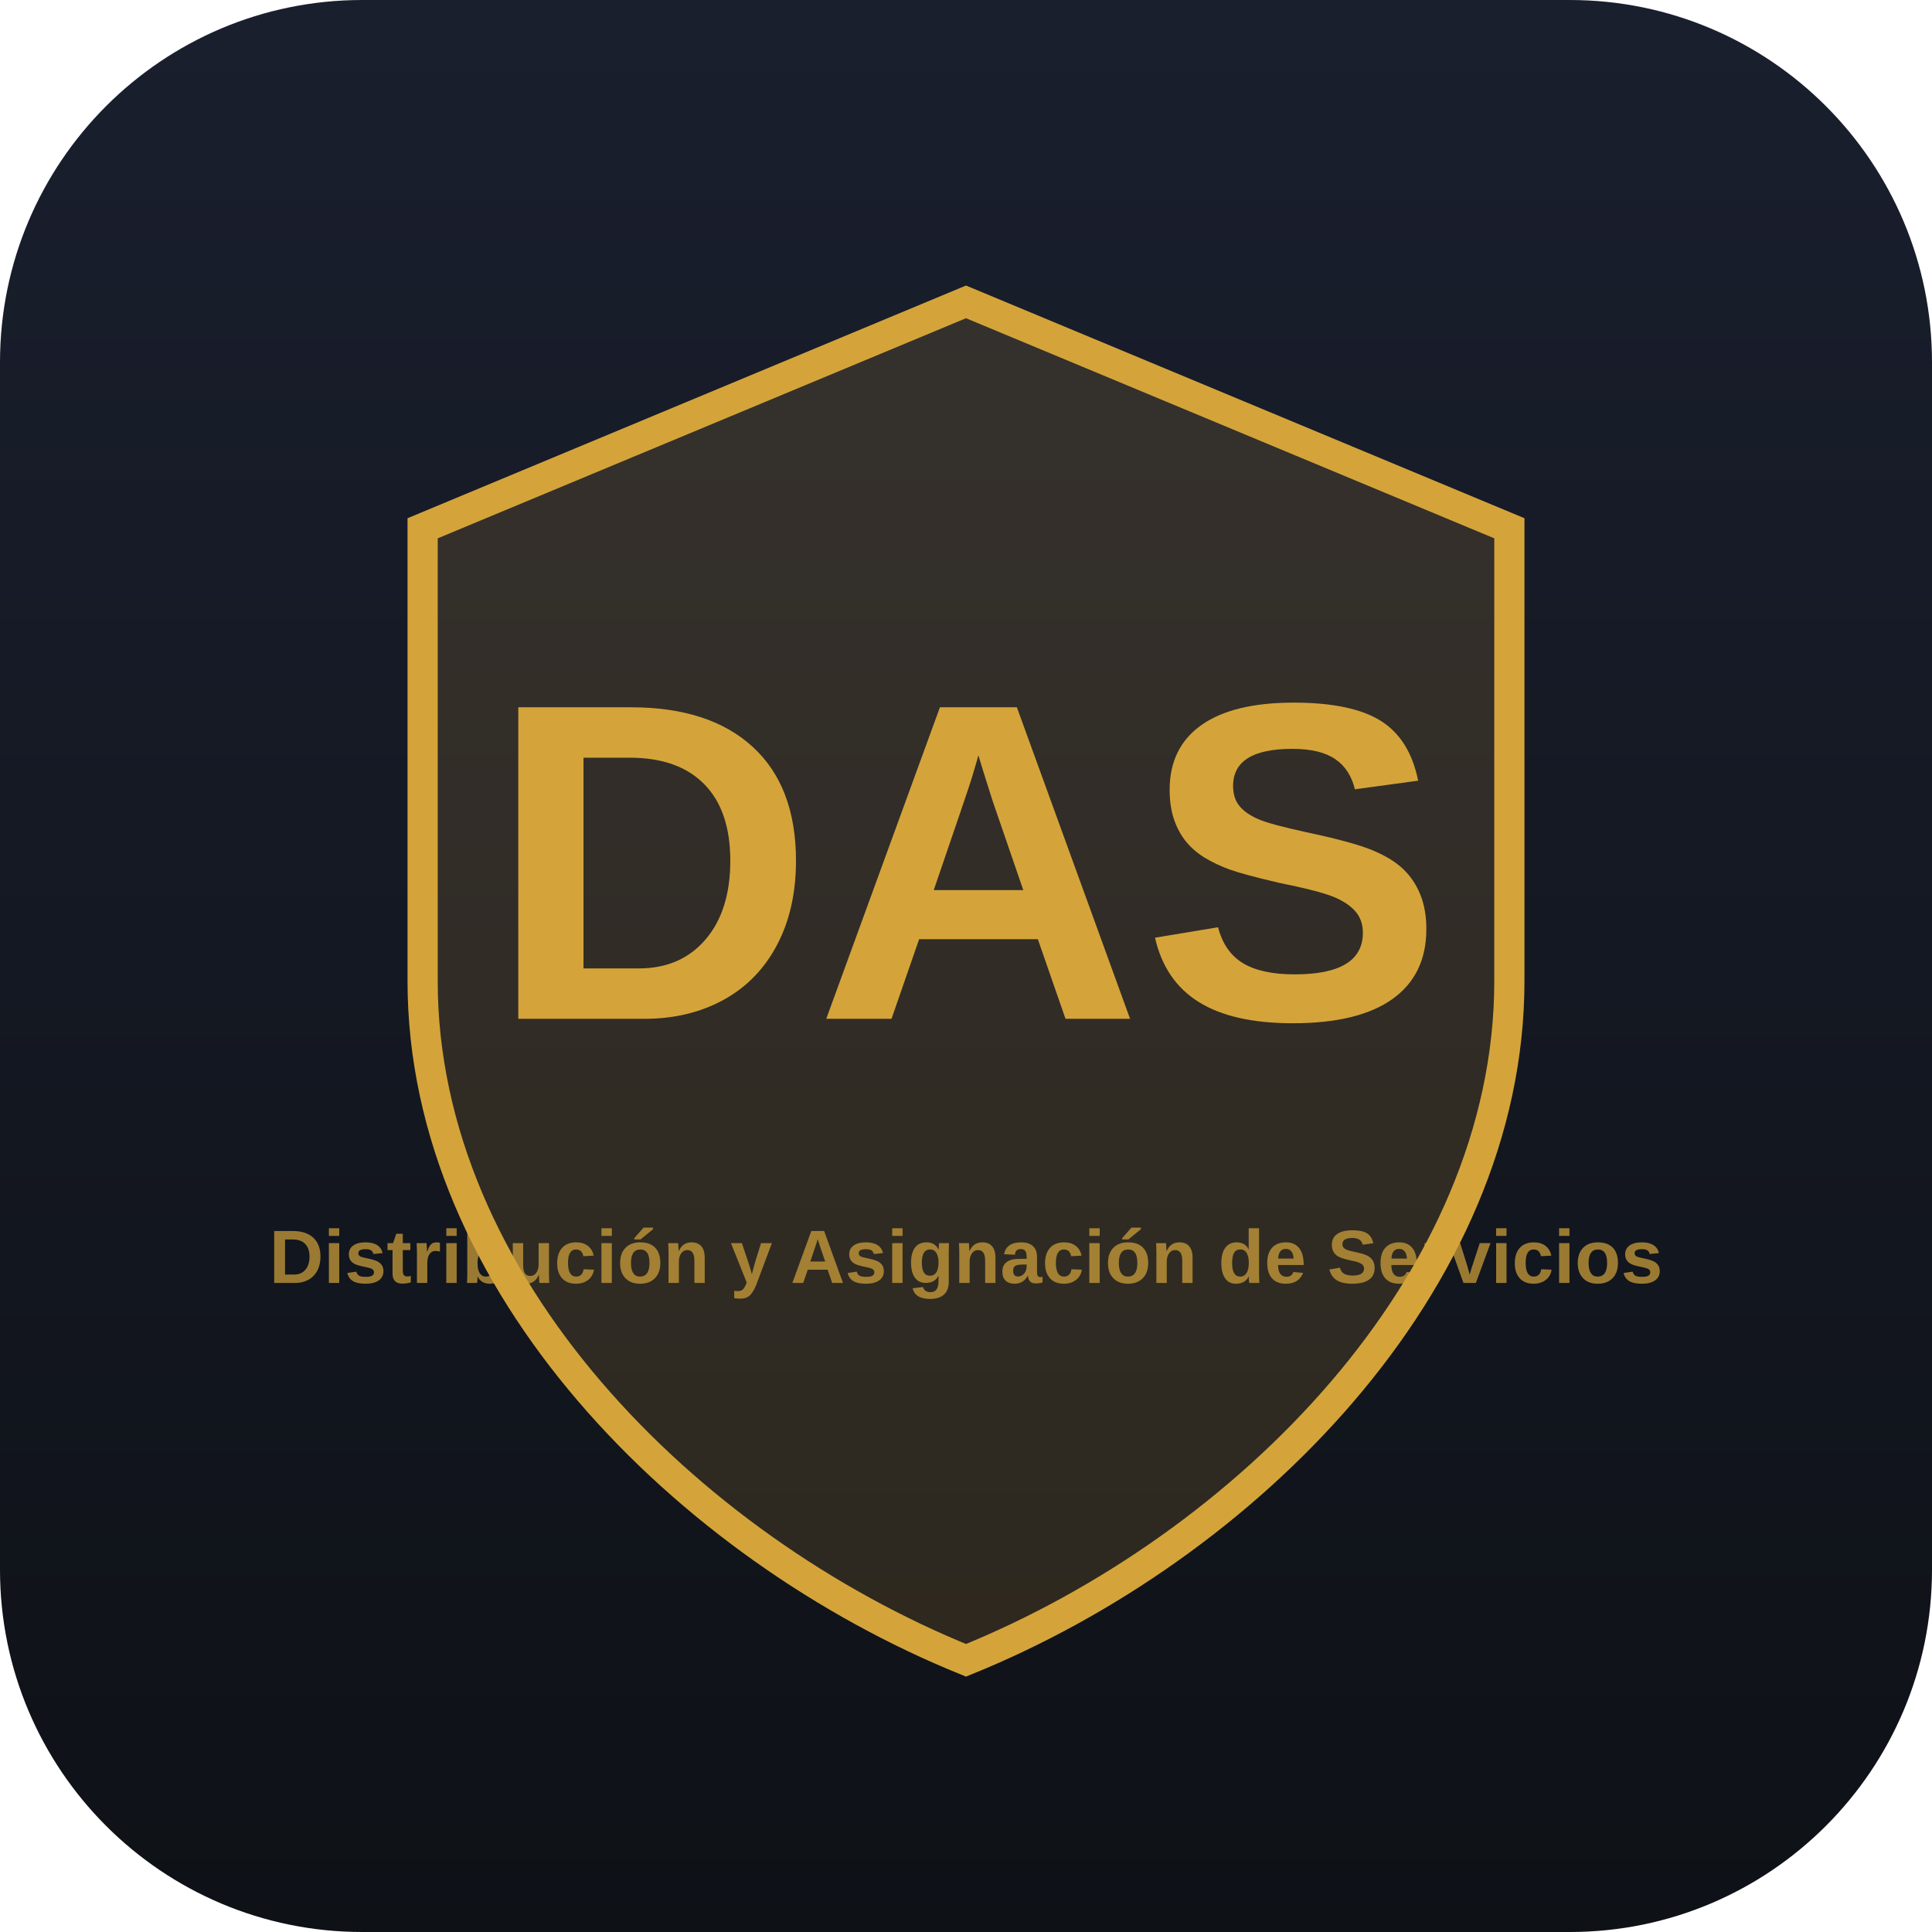
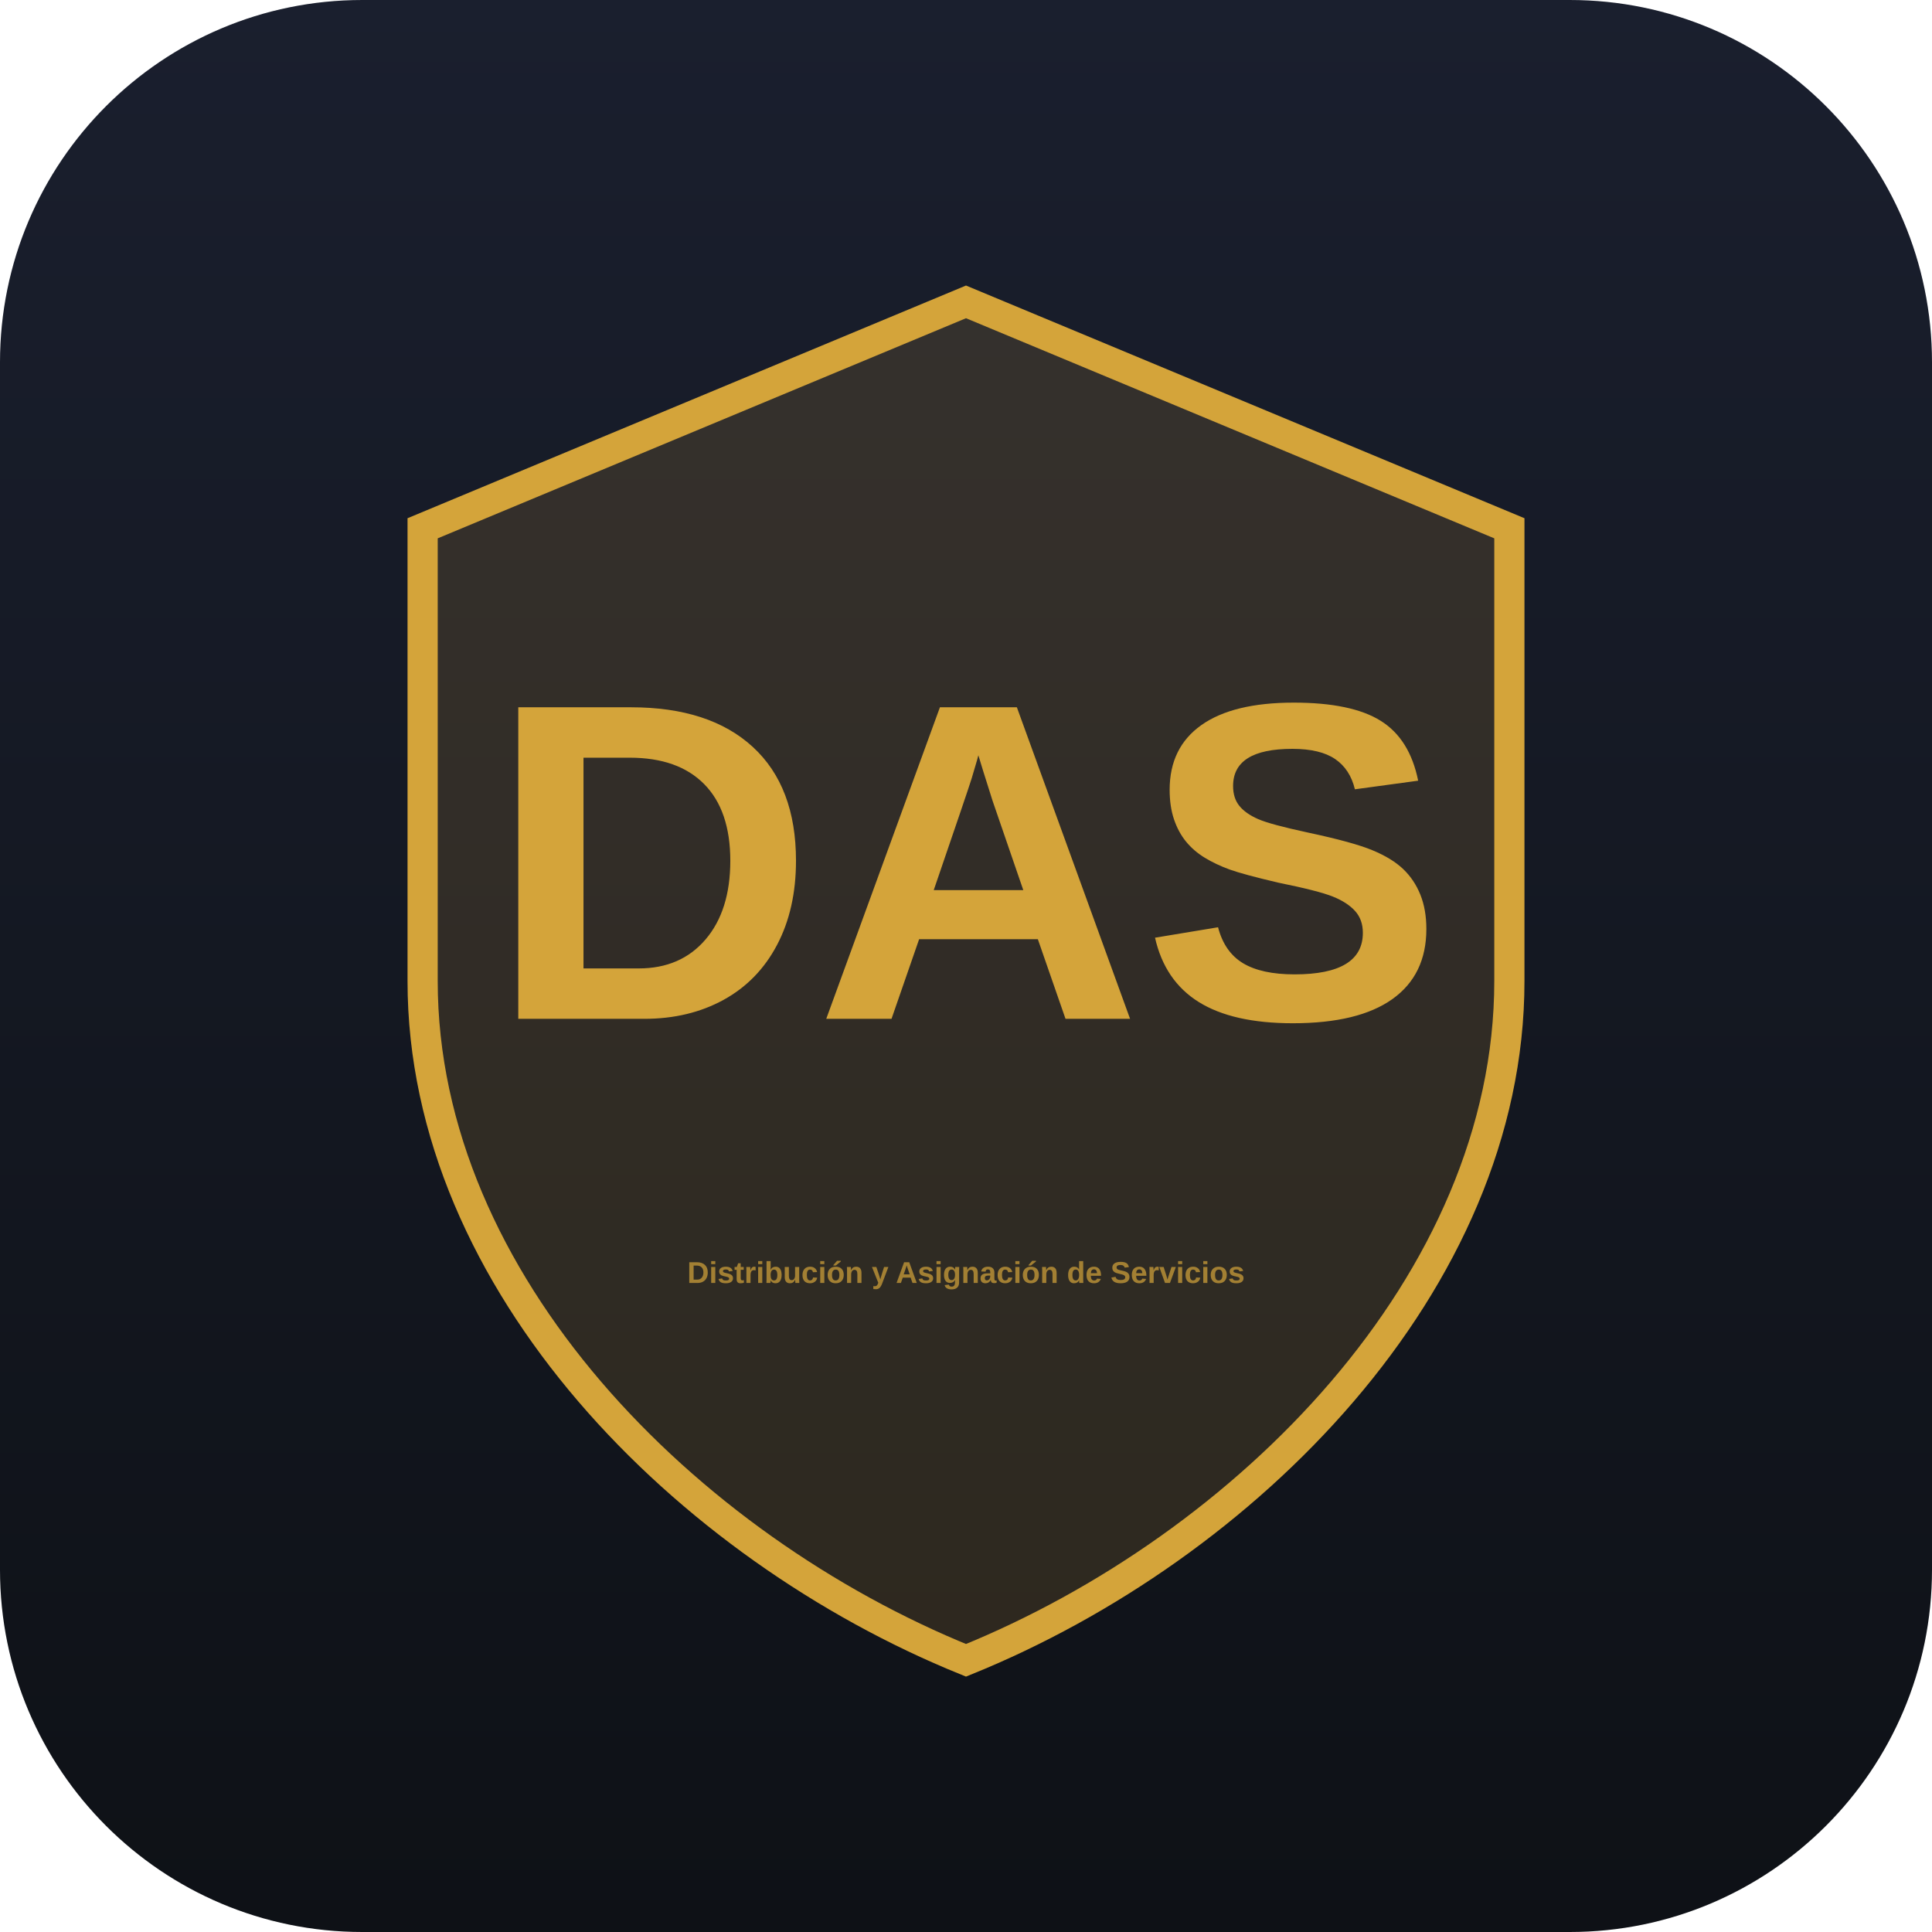
<svg xmlns="http://www.w3.org/2000/svg" viewBox="0 0 512 512" width="512" height="512">
  <defs>
    <linearGradient id="fondo" x1="0" y1="0" x2="0" y2="1">
      <stop offset="0%" stop-color="#1a1f2e" />
      <stop offset="100%" stop-color="#0e1116" />
    </linearGradient>
  </defs>
  <rect width="512" height="512" rx="96" fill="url(#fondo)" />
  <path d="M256 80 L400 140 L400 260 C400 340 330 410 256 440 C182 410 112 340 112 260 L112 140 Z" fill="#d4a43a" opacity="0.15" />
  <path d="M256 80 L400 140 L400 260 C400 340 330 410 256 440 C182 410 112 340 112 260 L112 140 Z" fill="none" stroke="#d4a43a" stroke-width="8" />
  <text x="256" y="270" font-family="Arial, Helvetica, sans-serif" font-size="120" font-weight="bold" fill="#d4a43a" text-anchor="middle">DAS</text>
-   <text x="256" y="340" font-family="Arial, Helvetica, sans-serif" font-size="20" font-weight="bold" fill="#d4a43a" text-anchor="middle" opacity="0.7">Distribución y Asignación de Servicios</text>
+   <text x="256" y="340" font-family="Arial, Helvetica, sans-serif" font-size="8" font-weight="bold" fill="#d4a43a" text-anchor="middle" opacity="0.7">Distribución y Asignación de Servicios</text>
</svg>
